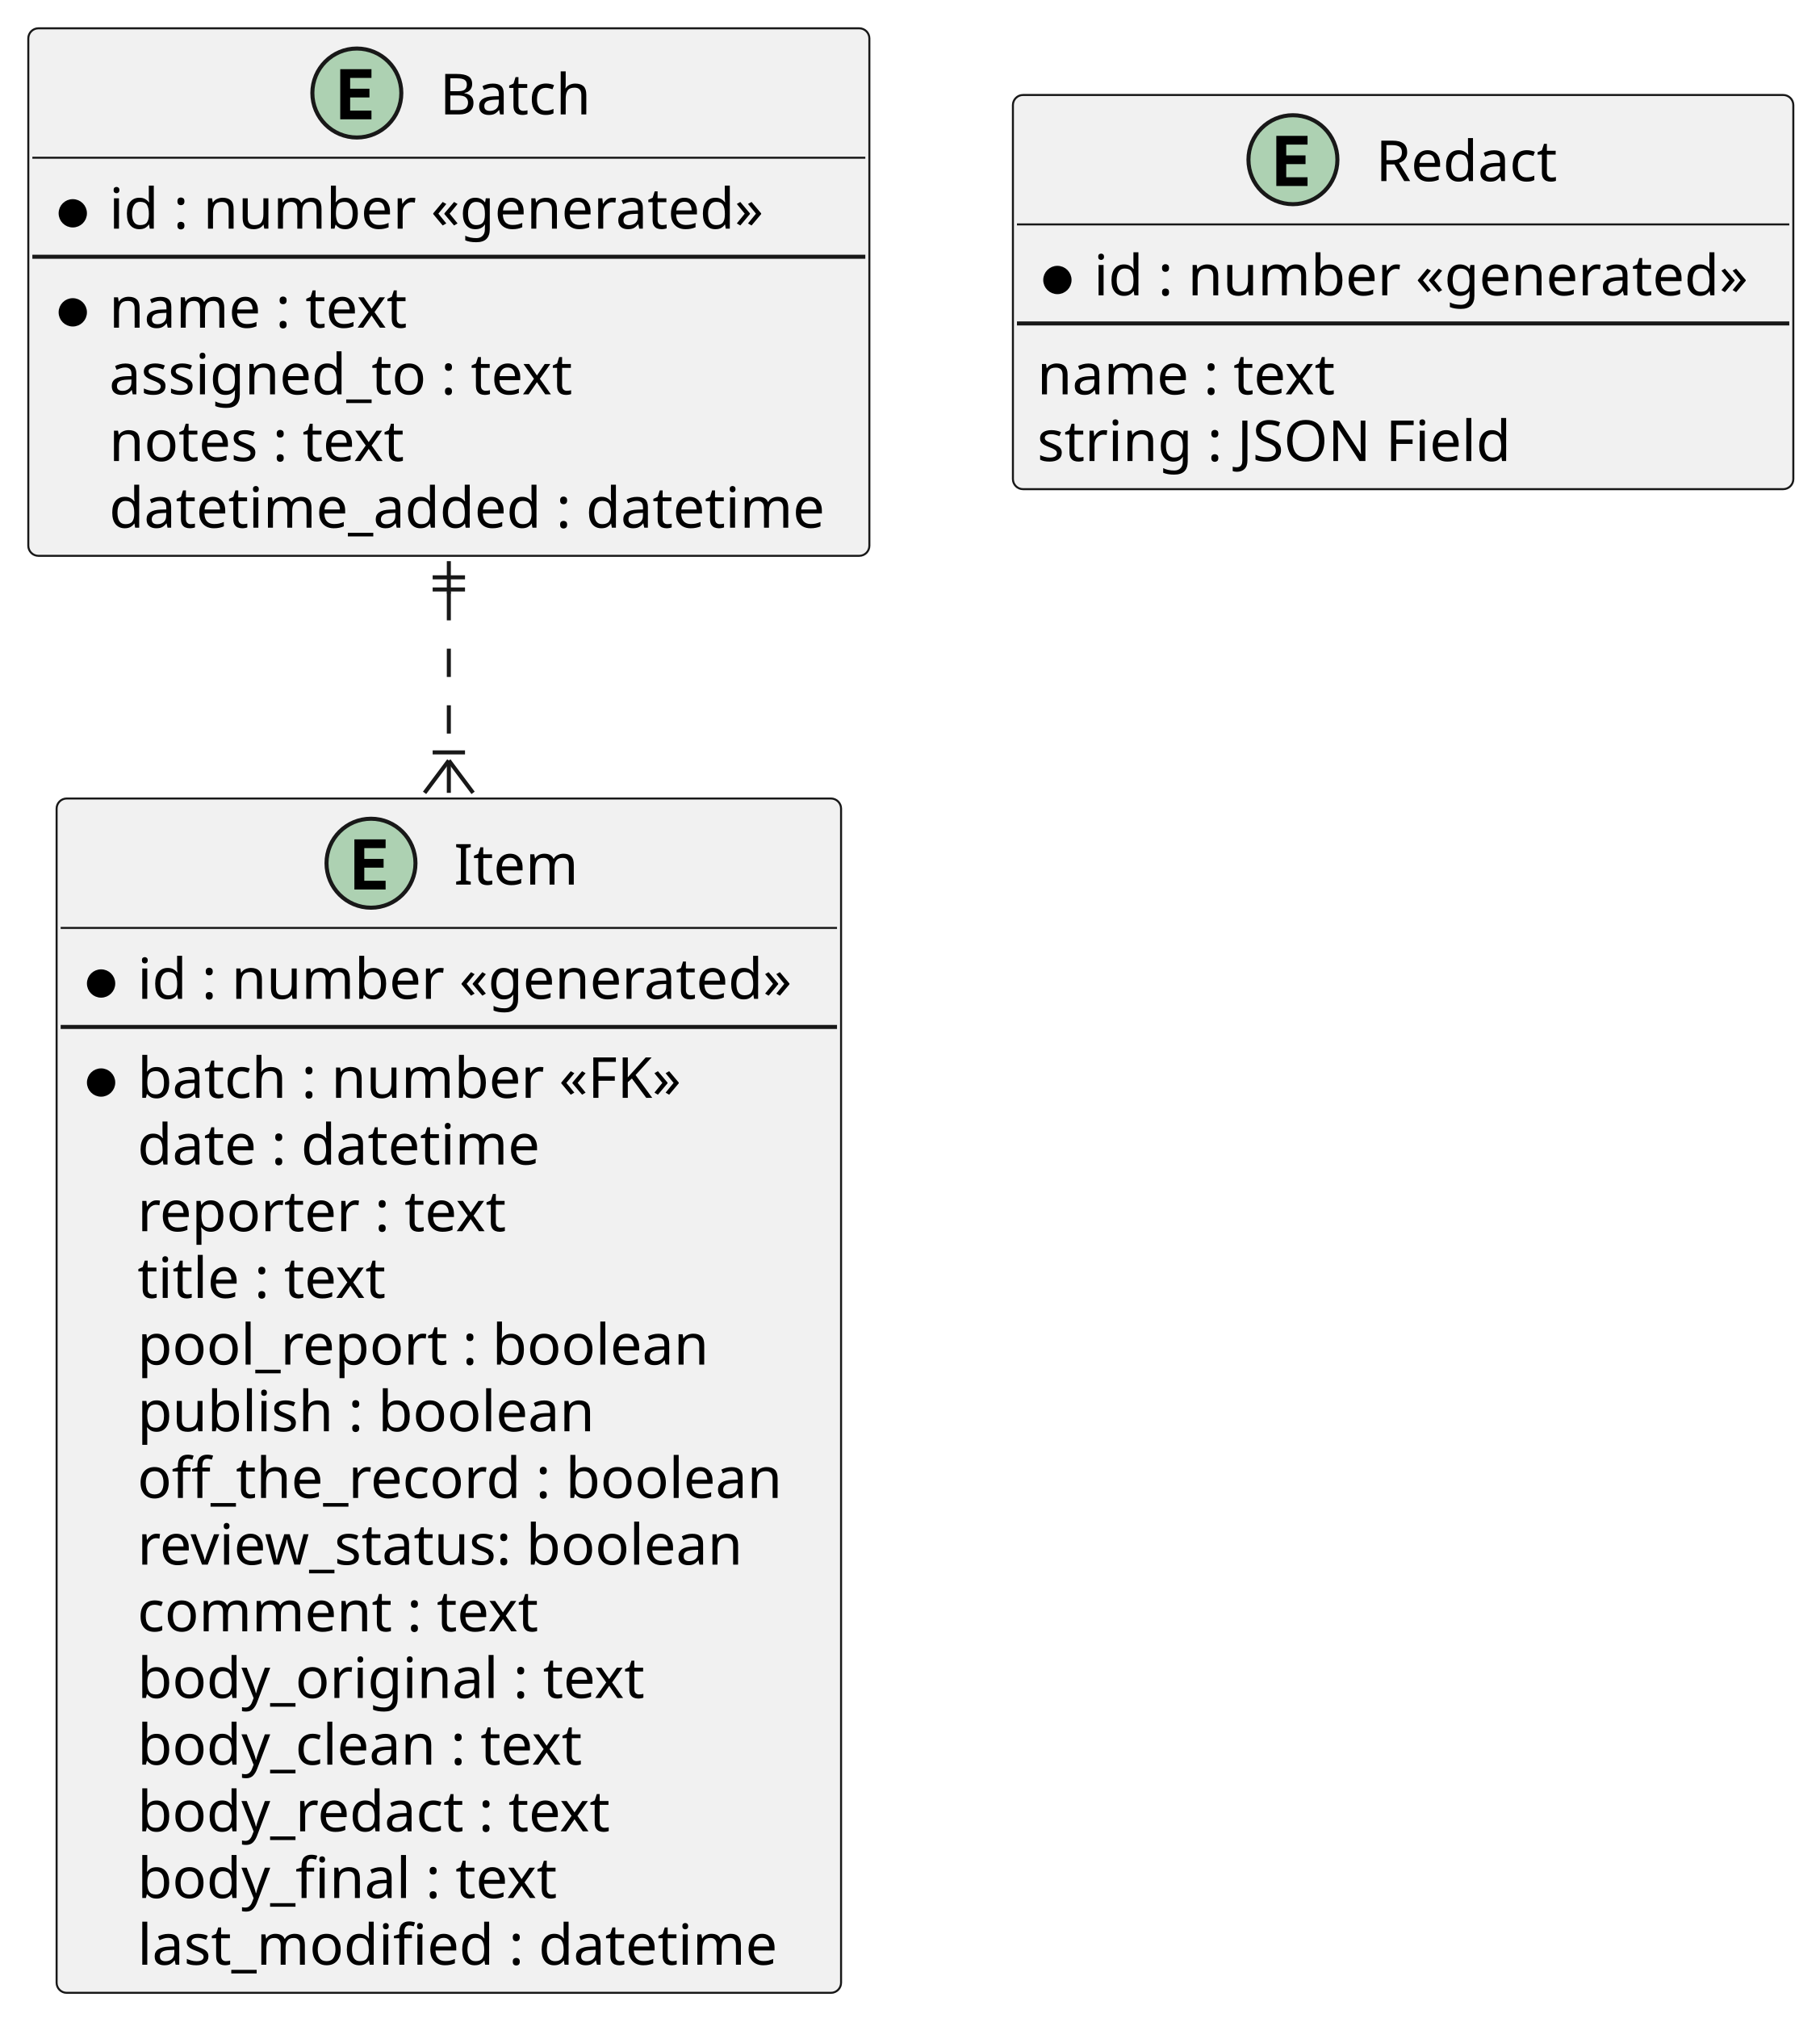
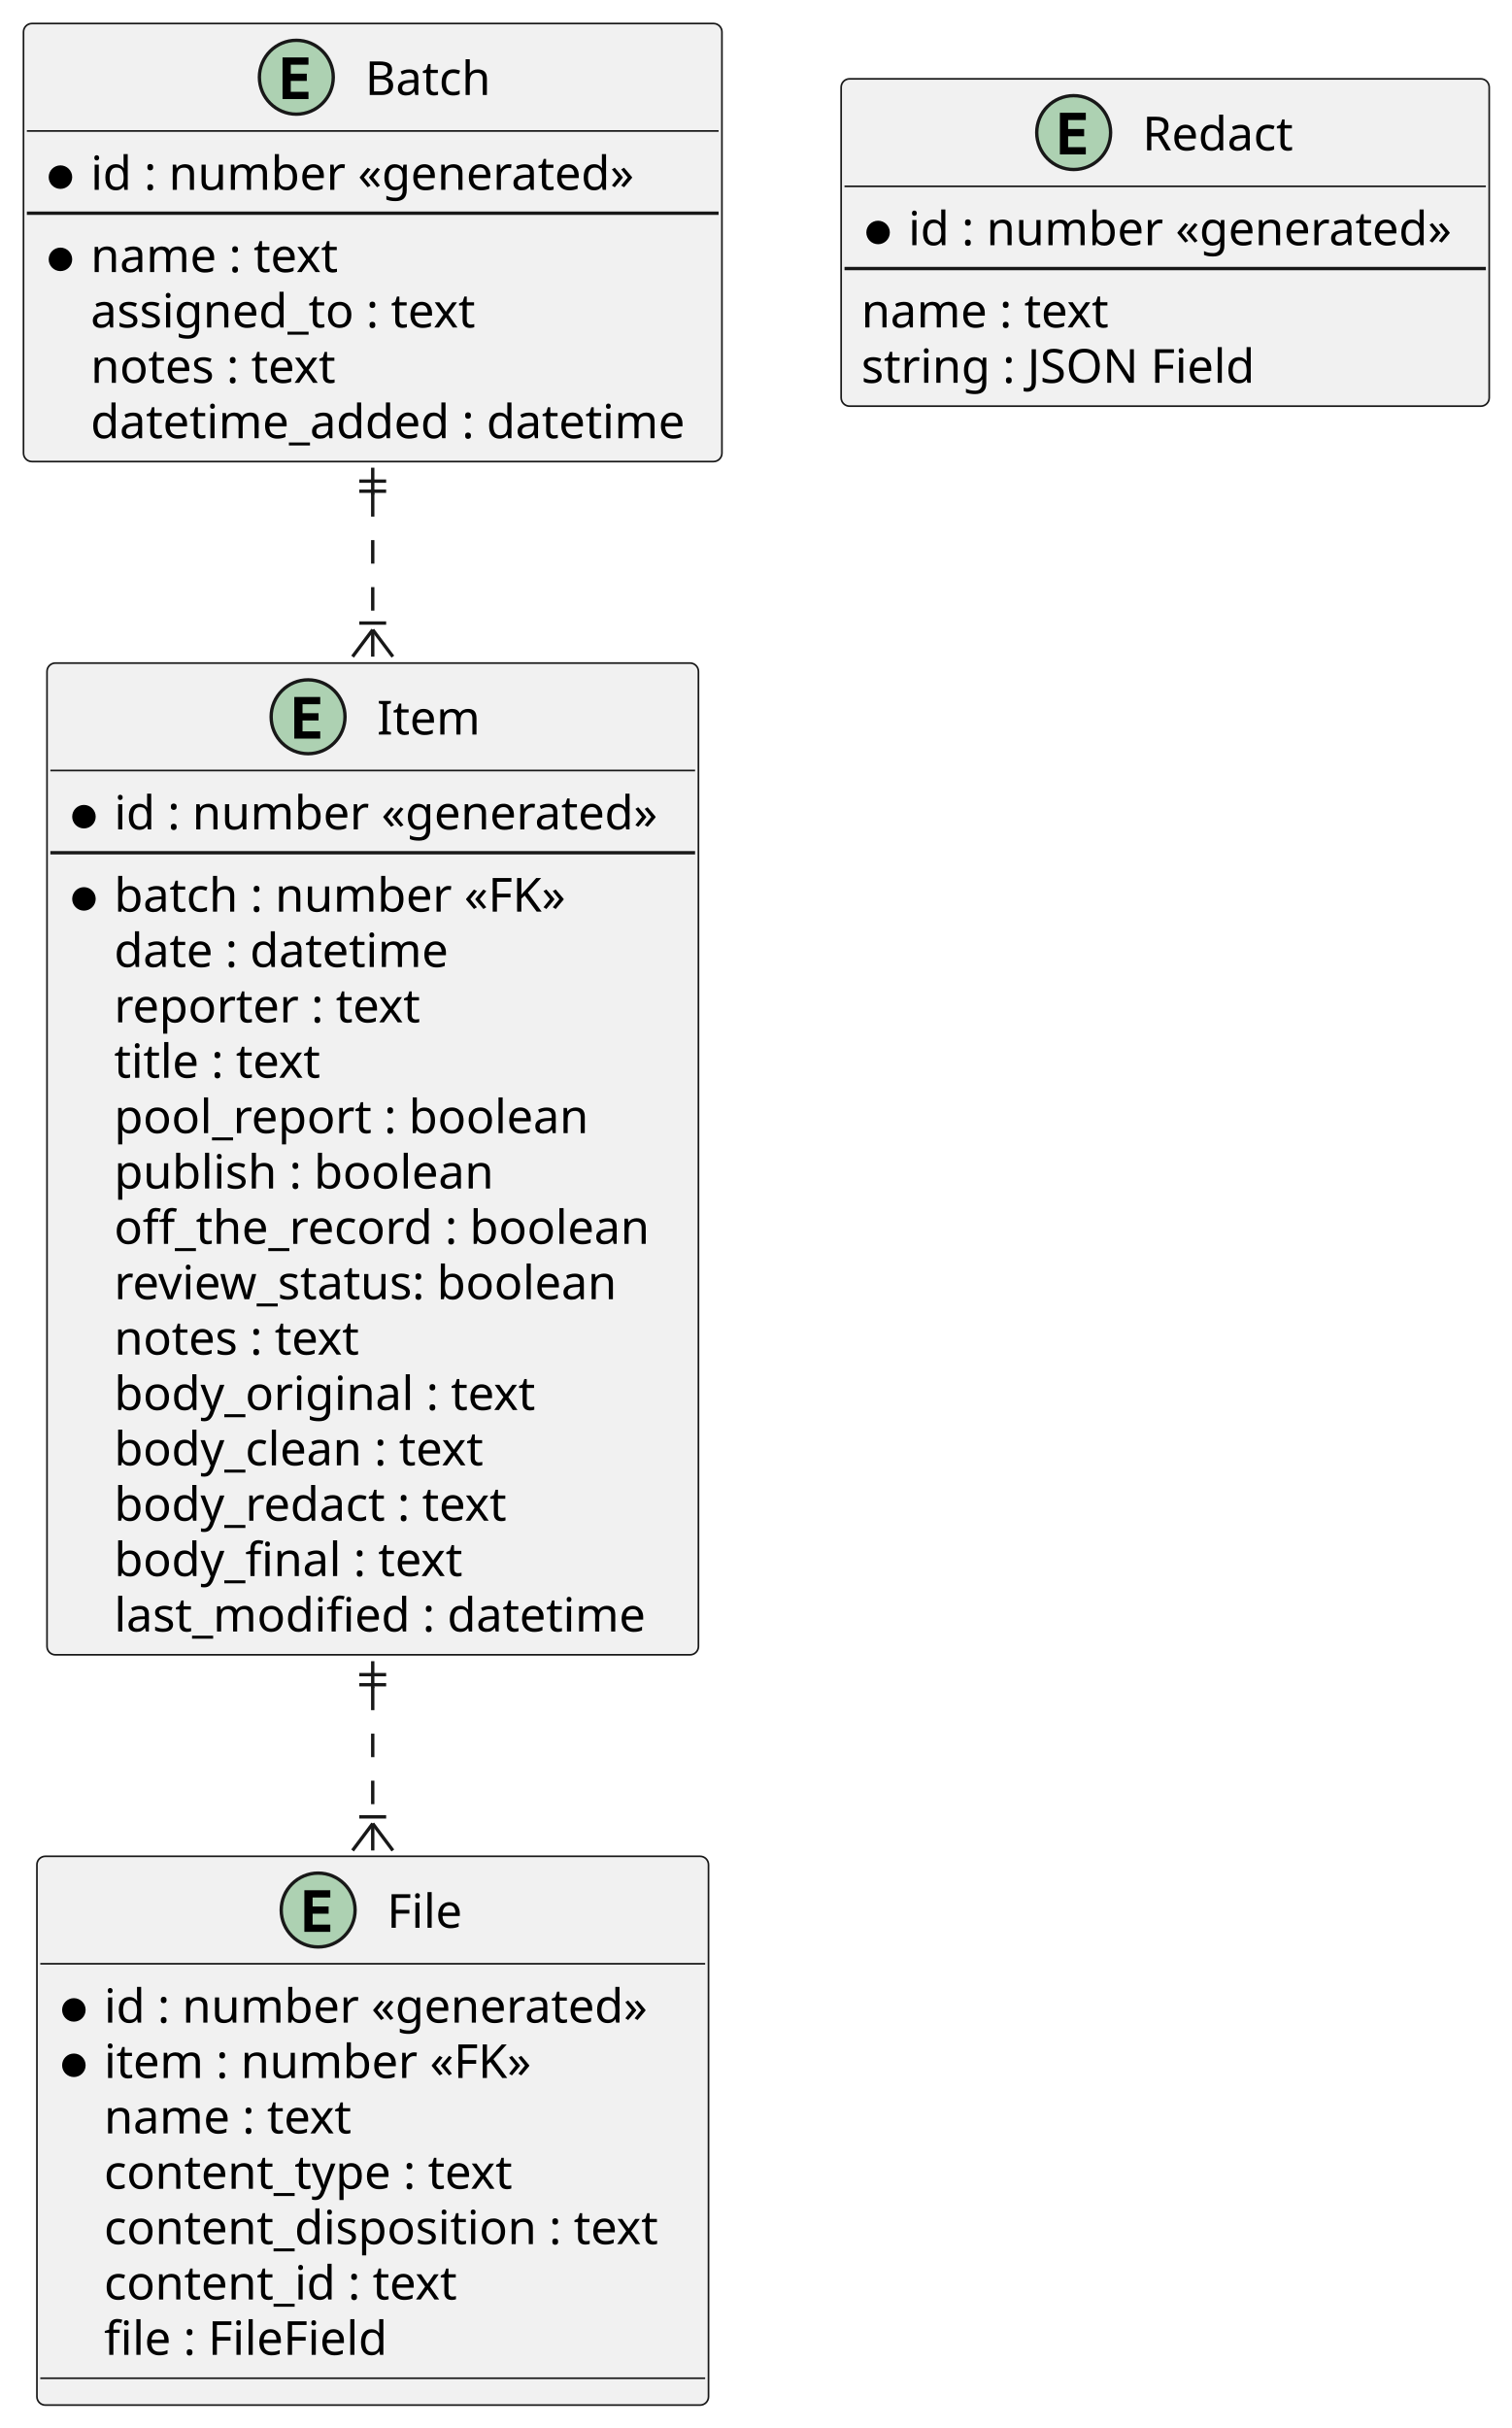
- <svg xmlns="http://www.w3.org/2000/svg" contentStyleType="text/css" height="499px" preserveAspectRatio="none" style="width:450px;height:499px;background:#FFFFFF;" version="1.1" viewBox="0 0 450 499" width="450px" zoomAndPan="magnify">
+ <svg xmlns="http://www.w3.org/2000/svg" contentStyleType="text/css" height="723px" preserveAspectRatio="none" style="width:450px;height:723px;background:#FFFFFF;" version="1.1" viewBox="0 0 450 723" width="450px" zoomAndPan="magnify">
  <defs />
  <g>
    <g id="elem_Batch">
      <rect codeLine="2" fill="#F1F1F1" height="130.441" id="Batch" rx="2.5" ry="2.5" style="stroke:#181818;stroke-width:0.5;" width="208" x="7" y="7" />
      <ellipse cx="88.25" cy="23" fill="#ADD1B2" rx="11" ry="11" style="stroke:#181818;stroke-width:1.0;" />
      <path d="M91.864,29.5 L84.144,29.5 L84.144,17.107 L91.864,17.107 L91.864,19.265 L86.593,19.265 L86.593,21.938 L91.366,21.938 L91.366,24.096 L86.593,24.096 L86.593,27.342 L91.864,27.342 Z " fill="#000000" />
      <text fill="#000000" font-family="sans-serif" font-size="14" lengthAdjust="spacing" textLength="37" x="108.75" y="28.291">Batch</text>
      <line style="stroke:#181818;stroke-width:0.5;" x1="8" x2="214" y1="39" y2="39" />
      <ellipse cx="18" cy="52.744" fill="#000000" rx="3" ry="3" style="stroke:#000000;stroke-width:1.0;" />
      <text fill="#000000" font-family="sans-serif" font-size="14" lengthAdjust="spacing" textLength="167" x="27" y="56.535">id : number «generated»</text>
      <line style="stroke:#181818;stroke-width:1.0;" x1="8" x2="214" y1="63.488" y2="63.488" />
      <ellipse cx="18" cy="77.232" fill="#000000" rx="3" ry="3" style="stroke:#000000;stroke-width:1.0;" />
      <text fill="#000000" font-family="sans-serif" font-size="14" lengthAdjust="spacing" textLength="77" x="27" y="81.023">name : text</text>
      <text fill="#000000" font-family="sans-serif" font-size="14" lengthAdjust="spacing" textLength="121" x="27" y="97.512">assigned_to : text</text>
      <text fill="#000000" font-family="sans-serif" font-size="14" lengthAdjust="spacing" textLength="77" x="27" y="114">notes : text</text>
      <text fill="#000000" font-family="sans-serif" font-size="14" lengthAdjust="spacing" textLength="182" x="27" y="130.488">datetime_added : datetime</text>
    </g>
+     <g id="elem_File">
+       <rect codeLine="11" fill="#F1F1F1" height="163.418" id="File" rx="2.5" ry="2.5" style="stroke:#181818;stroke-width:0.5;" width="200" x="11" y="552.76" />
+       <ellipse cx="94.75" cy="568.76" fill="#ADD1B2" rx="11" ry="11" style="stroke:#181818;stroke-width:1.0;" />
+       <path d="M98.364,575.26 L90.644,575.26 L90.644,562.867 L98.364,562.867 L98.364,565.025 L93.093,565.025 L93.093,567.698 L97.866,567.698 L97.866,569.856 L93.093,569.856 L93.093,573.102 L98.364,573.102 Z " fill="#000000" />
+       <text fill="#000000" font-family="sans-serif" font-size="14" lengthAdjust="spacing" textLength="24" x="115.25" y="574.051">File</text>
+       <line style="stroke:#181818;stroke-width:0.5;" x1="12" x2="210" y1="584.76" y2="584.76" />
+       <ellipse cx="22" cy="598.504" fill="#000000" rx="3" ry="3" style="stroke:#000000;stroke-width:1.0;" />
+       <text fill="#000000" font-family="sans-serif" font-size="14" lengthAdjust="spacing" textLength="167" x="31" y="602.295">id : number «generated»</text>
+       <ellipse cx="22" cy="614.992" fill="#000000" rx="3" ry="3" style="stroke:#000000;stroke-width:1.0;" />
+       <text fill="#000000" font-family="sans-serif" font-size="14" lengthAdjust="spacing" textLength="131" x="31" y="618.783">item : number «FK»</text>
+       <text fill="#000000" font-family="sans-serif" font-size="14" lengthAdjust="spacing" textLength="77" x="31" y="635.272">name : text</text>
+       <text fill="#000000" font-family="sans-serif" font-size="14" lengthAdjust="spacing" textLength="127" x="31" y="651.76">content_type : text</text>
+       <text fill="#000000" font-family="sans-serif" font-size="14" lengthAdjust="spacing" textLength="174" x="31" y="668.248">content_disposition : text</text>
+       <text fill="#000000" font-family="sans-serif" font-size="14" lengthAdjust="spacing" textLength="111" x="31" y="684.737">content_id : text</text>
+       <text fill="#000000" font-family="sans-serif" font-size="14" lengthAdjust="spacing" textLength="90" x="31" y="701.225">file : FileField</text>
+       <line style="stroke:#181818;stroke-width:0.5;" x1="12" x2="210" y1="708.178" y2="708.178" />
+     </g>
    <g id="elem_Item">
-       <rect codeLine="11" fill="#F1F1F1" height="295.324" id="Item" rx="2.5" ry="2.5" style="stroke:#181818;stroke-width:0.5;" width="194" x="14" y="197.45" />
-       <ellipse cx="91.75" cy="213.45" fill="#ADD1B2" rx="11" ry="11" style="stroke:#181818;stroke-width:1.0;" />
-       <path d="M95.364,219.95 L87.644,219.95 L87.644,207.557 L95.364,207.557 L95.364,209.715 L90.093,209.715 L90.093,212.388 L94.866,212.388 L94.866,214.546 L90.093,214.546 L90.093,217.792 L95.364,217.792 Z " fill="#000000" />
-       <text fill="#000000" font-family="sans-serif" font-size="14" lengthAdjust="spacing" textLength="30" x="112.25" y="218.741">Item</text>
-       <line style="stroke:#181818;stroke-width:0.5;" x1="15" x2="207" y1="229.45" y2="229.45" />
-       <ellipse cx="25" cy="243.194" fill="#000000" rx="3" ry="3" style="stroke:#000000;stroke-width:1.0;" />
-       <text fill="#000000" font-family="sans-serif" font-size="14" lengthAdjust="spacing" textLength="167" x="34" y="246.985">id : number «generated»</text>
-       <line style="stroke:#181818;stroke-width:1.0;" x1="15" x2="207" y1="253.938" y2="253.938" />
-       <ellipse cx="25" cy="267.682" fill="#000000" rx="3" ry="3" style="stroke:#000000;stroke-width:1.0;" />
-       <text fill="#000000" font-family="sans-serif" font-size="14" lengthAdjust="spacing" textLength="139" x="34" y="271.473">batch : number «FK»</text>
-       <text fill="#000000" font-family="sans-serif" font-size="14" lengthAdjust="spacing" textLength="102" x="34" y="287.962">date : datetime</text>
-       <text fill="#000000" font-family="sans-serif" font-size="14" lengthAdjust="spacing" textLength="96" x="34" y="304.45">reporter : text</text>
-       <text fill="#000000" font-family="sans-serif" font-size="14" lengthAdjust="spacing" textLength="65" x="34" y="320.938">title : text</text>
-       <text fill="#000000" font-family="sans-serif" font-size="14" lengthAdjust="spacing" textLength="149" x="34" y="337.427">pool_report : boolean</text>
-       <text fill="#000000" font-family="sans-serif" font-size="14" lengthAdjust="spacing" textLength="119" x="34" y="353.915">publish : boolean</text>
-       <text fill="#000000" font-family="sans-serif" font-size="14" lengthAdjust="spacing" textLength="168" x="34" y="370.403">off_the_record : boolean</text>
-       <text fill="#000000" font-family="sans-serif" font-size="14" lengthAdjust="spacing" textLength="156" x="34" y="386.891">review_status: boolean</text>
-       <text fill="#000000" font-family="sans-serif" font-size="14" lengthAdjust="spacing" textLength="103" x="34" y="403.38">comment : text</text>
-       <text fill="#000000" font-family="sans-serif" font-size="14" lengthAdjust="spacing" textLength="133" x="34" y="419.868">body_original : text</text>
-       <text fill="#000000" font-family="sans-serif" font-size="14" lengthAdjust="spacing" textLength="116" x="34" y="436.356">body_clean : text</text>
-       <text fill="#000000" font-family="sans-serif" font-size="14" lengthAdjust="spacing" textLength="123" x="34" y="452.844">body_redact : text</text>
-       <text fill="#000000" font-family="sans-serif" font-size="14" lengthAdjust="spacing" textLength="110" x="34" y="469.333">body_final : text</text>
-       <text fill="#000000" font-family="sans-serif" font-size="14" lengthAdjust="spacing" textLength="164" x="34" y="485.821">last_modified : datetime</text>
+       <rect codeLine="21" fill="#F1F1F1" height="295.324" id="Item" rx="2.5" ry="2.5" style="stroke:#181818;stroke-width:0.5;" width="194" x="14" y="197.44" />
+       <ellipse cx="91.75" cy="213.44" fill="#ADD1B2" rx="11" ry="11" style="stroke:#181818;stroke-width:1.0;" />
+       <path d="M95.364,219.94 L87.644,219.94 L87.644,207.547 L95.364,207.547 L95.364,209.705 L90.093,209.705 L90.093,212.378 L94.866,212.378 L94.866,214.536 L90.093,214.536 L90.093,217.782 L95.364,217.782 Z " fill="#000000" />
+       <text fill="#000000" font-family="sans-serif" font-size="14" lengthAdjust="spacing" textLength="30" x="112.25" y="218.731">Item</text>
+       <line style="stroke:#181818;stroke-width:0.5;" x1="15" x2="207" y1="229.44" y2="229.44" />
+       <ellipse cx="25" cy="243.184" fill="#000000" rx="3" ry="3" style="stroke:#000000;stroke-width:1.0;" />
+       <text fill="#000000" font-family="sans-serif" font-size="14" lengthAdjust="spacing" textLength="167" x="34" y="246.975">id : number «generated»</text>
+       <line style="stroke:#181818;stroke-width:1.0;" x1="15" x2="207" y1="253.928" y2="253.928" />
+       <ellipse cx="25" cy="267.672" fill="#000000" rx="3" ry="3" style="stroke:#000000;stroke-width:1.0;" />
+       <text fill="#000000" font-family="sans-serif" font-size="14" lengthAdjust="spacing" textLength="139" x="34" y="271.463">batch : number «FK»</text>
+       <text fill="#000000" font-family="sans-serif" font-size="14" lengthAdjust="spacing" textLength="102" x="34" y="287.952">date : datetime</text>
+       <text fill="#000000" font-family="sans-serif" font-size="14" lengthAdjust="spacing" textLength="96" x="34" y="304.44">reporter : text</text>
+       <text fill="#000000" font-family="sans-serif" font-size="14" lengthAdjust="spacing" textLength="65" x="34" y="320.928">title : text</text>
+       <text fill="#000000" font-family="sans-serif" font-size="14" lengthAdjust="spacing" textLength="149" x="34" y="337.417">pool_report : boolean</text>
+       <text fill="#000000" font-family="sans-serif" font-size="14" lengthAdjust="spacing" textLength="119" x="34" y="353.905">publish : boolean</text>
+       <text fill="#000000" font-family="sans-serif" font-size="14" lengthAdjust="spacing" textLength="168" x="34" y="370.393">off_the_record : boolean</text>
+       <text fill="#000000" font-family="sans-serif" font-size="14" lengthAdjust="spacing" textLength="156" x="34" y="386.881">review_status: boolean</text>
+       <text fill="#000000" font-family="sans-serif" font-size="14" lengthAdjust="spacing" textLength="77" x="34" y="403.37">notes : text</text>
+       <text fill="#000000" font-family="sans-serif" font-size="14" lengthAdjust="spacing" textLength="133" x="34" y="419.858">body_original : text</text>
+       <text fill="#000000" font-family="sans-serif" font-size="14" lengthAdjust="spacing" textLength="116" x="34" y="436.346">body_clean : text</text>
+       <text fill="#000000" font-family="sans-serif" font-size="14" lengthAdjust="spacing" textLength="123" x="34" y="452.834">body_redact : text</text>
+       <text fill="#000000" font-family="sans-serif" font-size="14" lengthAdjust="spacing" textLength="110" x="34" y="469.323">body_final : text</text>
+       <text fill="#000000" font-family="sans-serif" font-size="14" lengthAdjust="spacing" textLength="164" x="34" y="485.811">last_modified : datetime</text>
    </g>
    <g id="elem_Redact">
-       <rect codeLine="30" fill="#F1F1F1" height="97.465" id="Redact" rx="2.5" ry="2.5" style="stroke:#181818;stroke-width:0.5;" width="193" x="250.5" y="23.49" />
-       <ellipse cx="319.75" cy="39.49" fill="#ADD1B2" rx="11" ry="11" style="stroke:#181818;stroke-width:1.0;" />
-       <path d="M323.364,45.99 L315.644,45.99 L315.644,33.597 L323.364,33.597 L323.364,35.755 L318.093,35.755 L318.093,38.428 L322.866,38.428 L322.866,40.586 L318.093,40.586 L318.093,43.832 L323.364,43.832 Z " fill="#000000" />
-       <text fill="#000000" font-family="sans-serif" font-size="14" lengthAdjust="spacing" textLength="46" x="340.25" y="44.781">Redact</text>
-       <line style="stroke:#181818;stroke-width:0.5;" x1="251.5" x2="442.5" y1="55.49" y2="55.49" />
-       <ellipse cx="261.5" cy="69.234" fill="#000000" rx="3" ry="3" style="stroke:#000000;stroke-width:1.0;" />
-       <text fill="#000000" font-family="sans-serif" font-size="14" lengthAdjust="spacing" textLength="167" x="270.5" y="73.025">id : number «generated»</text>
-       <line style="stroke:#181818;stroke-width:1.0;" x1="251.5" x2="442.5" y1="79.978" y2="79.978" />
-       <text fill="#000000" font-family="sans-serif" font-size="14" lengthAdjust="spacing" textLength="77" x="256.5" y="97.513">name : text</text>
-       <text fill="#000000" font-family="sans-serif" font-size="14" lengthAdjust="spacing" textLength="122" x="256.5" y="114.002">string : JSON Field</text>
+       <rect codeLine="40" fill="#F1F1F1" height="97.465" id="Redact" rx="2.5" ry="2.5" style="stroke:#181818;stroke-width:0.5;" width="193" x="250.5" y="23.48" />
+       <ellipse cx="319.75" cy="39.48" fill="#ADD1B2" rx="11" ry="11" style="stroke:#181818;stroke-width:1.0;" />
+       <path d="M323.364,45.98 L315.644,45.98 L315.644,33.587 L323.364,33.587 L323.364,35.745 L318.093,35.745 L318.093,38.418 L322.866,38.418 L322.866,40.576 L318.093,40.576 L318.093,43.822 L323.364,43.822 Z " fill="#000000" />
+       <text fill="#000000" font-family="sans-serif" font-size="14" lengthAdjust="spacing" textLength="46" x="340.25" y="44.771">Redact</text>
+       <line style="stroke:#181818;stroke-width:0.5;" x1="251.5" x2="442.5" y1="55.48" y2="55.48" />
+       <ellipse cx="261.5" cy="69.224" fill="#000000" rx="3" ry="3" style="stroke:#000000;stroke-width:1.0;" />
+       <text fill="#000000" font-family="sans-serif" font-size="14" lengthAdjust="spacing" textLength="167" x="270.5" y="73.015">id : number «generated»</text>
+       <line style="stroke:#181818;stroke-width:1.0;" x1="251.5" x2="442.5" y1="79.968" y2="79.968" />
+       <text fill="#000000" font-family="sans-serif" font-size="14" lengthAdjust="spacing" textLength="77" x="256.5" y="97.503">name : text</text>
+       <text fill="#000000" font-family="sans-serif" font-size="14" lengthAdjust="spacing" textLength="122" x="256.5" y="113.992">string : JSON Field</text>
    </g>
    <g id="link_Batch_Item">
-       <path codeLine="38" d="M111,146.4 C111,159.63 111,173.88 111,188.44 " fill="none" id="Batch-Item" style="stroke:#181818;stroke-width:1.0;stroke-dasharray:7.0,7.0;" />
-       <line style="stroke:#181818;stroke-width:1.0;" x1="111" x2="117" y1="188.05" y2="196.05" />
-       <line style="stroke:#181818;stroke-width:1.0;" x1="111" x2="105" y1="188.05" y2="196.05" />
-       <line style="stroke:#181818;stroke-width:1.0;" x1="111" x2="111" y1="188.05" y2="196.05" />
-       <line style="stroke:#181818;stroke-width:1.0;" x1="115" x2="107" y1="186.05" y2="186.05" />
-       <line style="stroke:#181818;stroke-width:1.0;" x1="107" x2="115" y1="142.76" y2="142.76" />
-       <line style="stroke:#181818;stroke-width:1.0;" x1="107" x2="115" y1="145.76" y2="145.76" />
-       <line style="stroke:#181818;stroke-width:1.0;" x1="111" x2="111" y1="146.76" y2="138.76" />
+       <path codeLine="48" d="M111,146.83 C111,159.72 111,173.55 111,187.7 " fill="none" id="Batch-Item" style="stroke:#181818;stroke-width:1.0;stroke-dasharray:7.0,7.0;" />
+       <line style="stroke:#181818;stroke-width:1.0;" x1="111" x2="117" y1="187.53" y2="195.53" />
+       <line style="stroke:#181818;stroke-width:1.0;" x1="111" x2="105" y1="187.53" y2="195.53" />
+       <line style="stroke:#181818;stroke-width:1.0;" x1="111" x2="111" y1="187.53" y2="195.53" />
+       <line style="stroke:#181818;stroke-width:1.0;" x1="115" x2="107" y1="185.53" y2="185.53" />
+       <line style="stroke:#181818;stroke-width:1.0;" x1="107" x2="115" y1="143.27" y2="143.27" />
+       <line style="stroke:#181818;stroke-width:1.0;" x1="107" x2="115" y1="146.27" y2="146.27" />
+       <line style="stroke:#181818;stroke-width:1.0;" x1="111" x2="111" y1="147.27" y2="139.27" />
+     </g>
+     <g id="link_Item_File">
+       <path codeLine="49" d="M111,502.24 C111,516.2 111,530.01 111,543.12 " fill="none" id="Item-File" style="stroke:#181818;stroke-width:1.0;stroke-dasharray:7.0,7.0;" />
+       <line style="stroke:#181818;stroke-width:1.0;" x1="111" x2="117" y1="543.02" y2="551.02" />
+       <line style="stroke:#181818;stroke-width:1.0;" x1="111" x2="105" y1="543.02" y2="551.02" />
+       <line style="stroke:#181818;stroke-width:1.0;" x1="111" x2="111" y1="543.02" y2="551.02" />
+       <line style="stroke:#181818;stroke-width:1.0;" x1="115" x2="107" y1="541.02" y2="541.02" />
+       <line style="stroke:#181818;stroke-width:1.0;" x1="107" x2="115" y1="498.67" y2="498.67" />
+       <line style="stroke:#181818;stroke-width:1.0;" x1="107" x2="115" y1="501.67" y2="501.67" />
+       <line style="stroke:#181818;stroke-width:1.0;" x1="111" x2="111" y1="502.67" y2="494.67" />
    </g>
  </g>
</svg>
